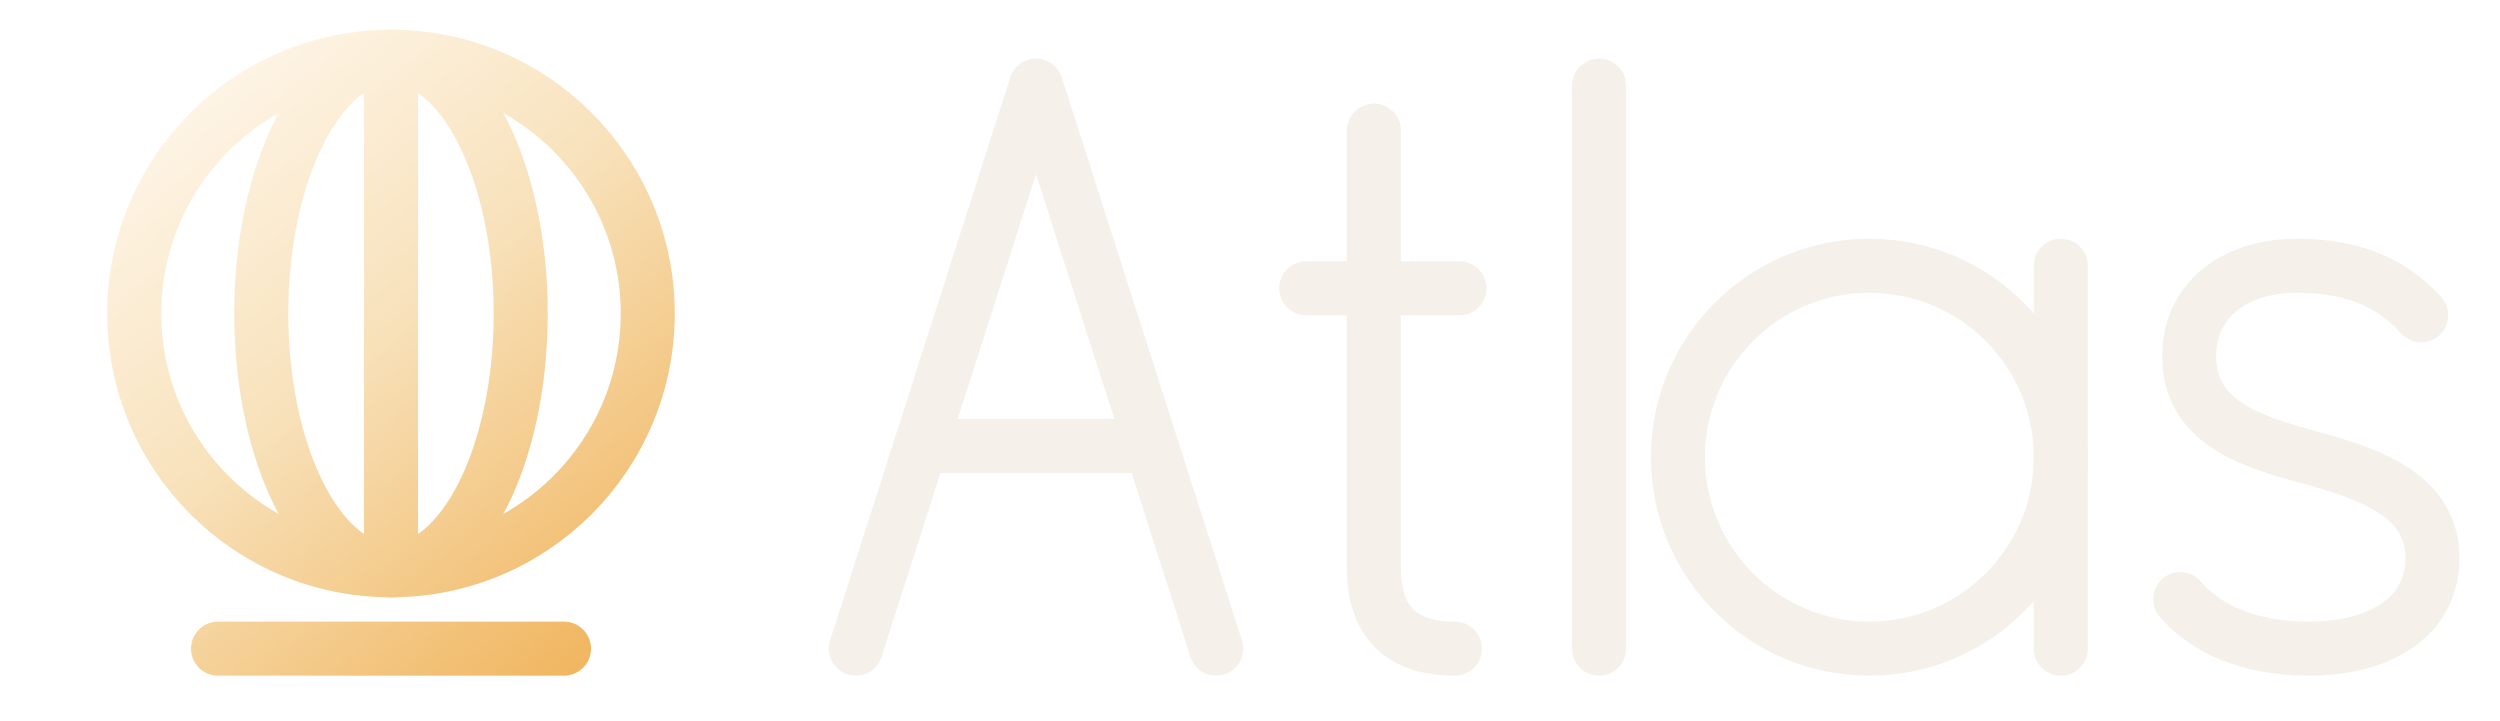
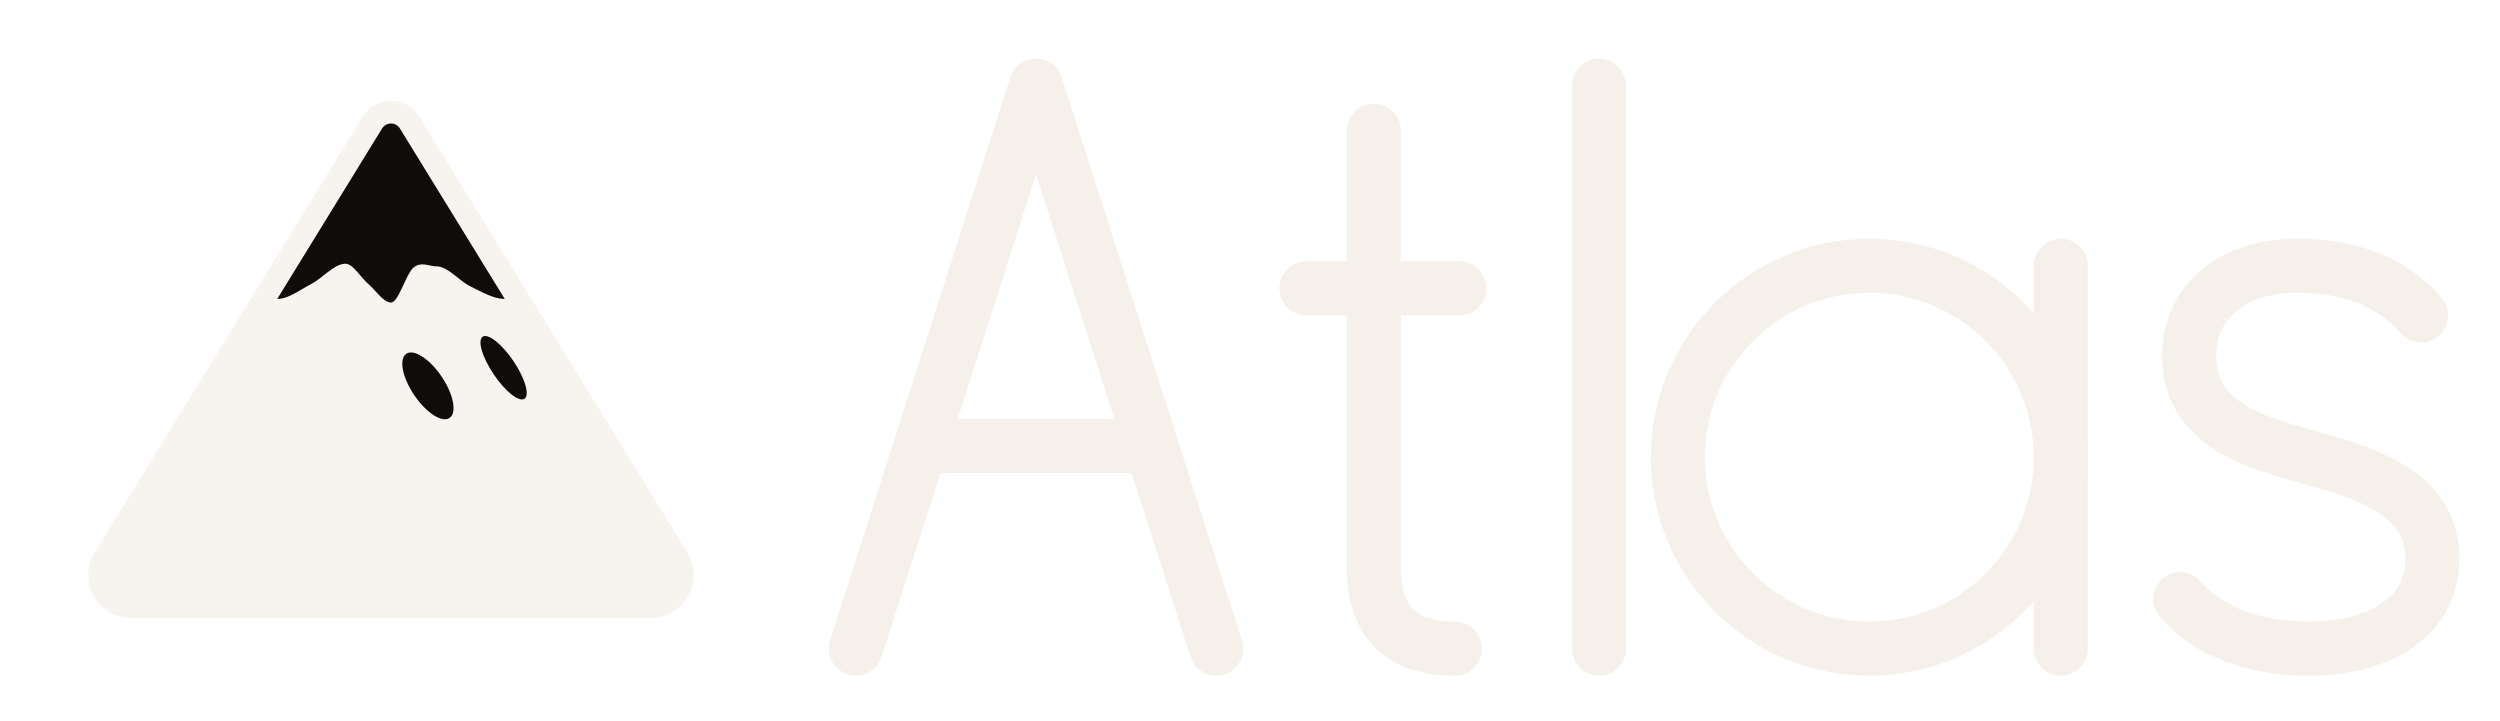
<svg xmlns="http://www.w3.org/2000/svg" viewBox="0 112 1110 320" width="1110" height="320" role="img" aria-label="Atlas">
-   <defs>
-     <linearGradient id="atlas-stroke" gradientUnits="userSpaceOnUse" x1="76" y1="40" x2="436" y2="476">
-       <stop offset="0" stop-color="#FFF8EE" />
-       <stop offset="0.45" stop-color="#F8E2BC" />
-       <stop offset="1" stop-color="#F0B35A" />
-     </linearGradient>
-   </defs>
-   <g transform="translate(20 118) scale(0.6)" fill="none" stroke="url(#atlas-stroke)" stroke-width="40" stroke-linecap="round" stroke-linejoin="round">
-     <circle cx="256" cy="222" r="190" />
-     <ellipse cx="256" cy="222" rx="96" ry="190" />
-     <path d="M256 32V412" />
-     <path d="M128 470H384" />
+   <g transform="translate(20 118) scale(0.6)">
+     <path fill="#F7F4EF" d="M63.92 447.43C52.36 447.43 41.7 441.18 36.06 431.08C30.42 420.99 30.67 408.63 36.73 398.78C102.85 291.28 168.97 183.77 235.08 76.26C239.55 69 247.47 64.57 256 64.57C264.53 64.57 272.45 69 276.92 76.26C343.03 183.77 409.15 291.28 475.27 398.78C481.33 408.63 481.58 420.99 475.94 431.08C470.3 441.18 459.64 447.43 448.08 447.43C320.03 447.43 191.97 447.43 63.92 447.43Z" />
+     <path fill="#0E0D0C" d="M171.82 211.21C197.68 169.16 223.54 127.11 249.4 85.07C250.81 82.77 253.31 81.38 256 81.38C258.69 81.38 261.19 82.77 262.6 85.07C288.46 127.11 314.32 169.16 340.18 211.21C331.76 211.21 323.34 206.04 314.92 202.02C306.51 198 298.09 187.08 289.67 187.08C284.06 187.08 278.45 183.38 272.84 187.85C267.22 192.32 261.61 213.89 256 213.89C250.39 213.89 244.78 204.89 239.16 200.1C233.55 195.32 227.94 185.17 222.33 185.17C213.91 185.17 205.49 195.76 197.08 200.1C188.66 204.44 180.24 211.21 171.82 211.21Z" />
+     <ellipse cx="283.33" cy="275.53" rx="12.24" ry="28.65" transform="rotate(-34 283.33 275.53)" fill="#0E0D0C" />
+     <ellipse cx="339.33" cy="262.13" rx="8.8" ry="27.68" transform="rotate(-34 339.33 262.13)" fill="#0E0D0C" />
  </g>
  <g fill="none" stroke="#F5F1EA" stroke-width="24" stroke-linecap="round" stroke-linejoin="round">
    <path d="M380 400L460 150L540 400M409 310H511" />
    <path d="M610 170V364Q610 400 646 400M580 240H648" />
    <path d="M710 150V400" />
    <circle cx="830" cy="315" r="85" />
    <path d="M915 230V400" />
    <path d="M1075 252C1060 235 1040 230 1020 230C990 230 972 247 972 270C972 300 1000 308 1025 315C1055 323 1080 333 1080 360C1080 385 1058 400 1025 400C1000 400 980 392 968 378" />
  </g>
</svg>
